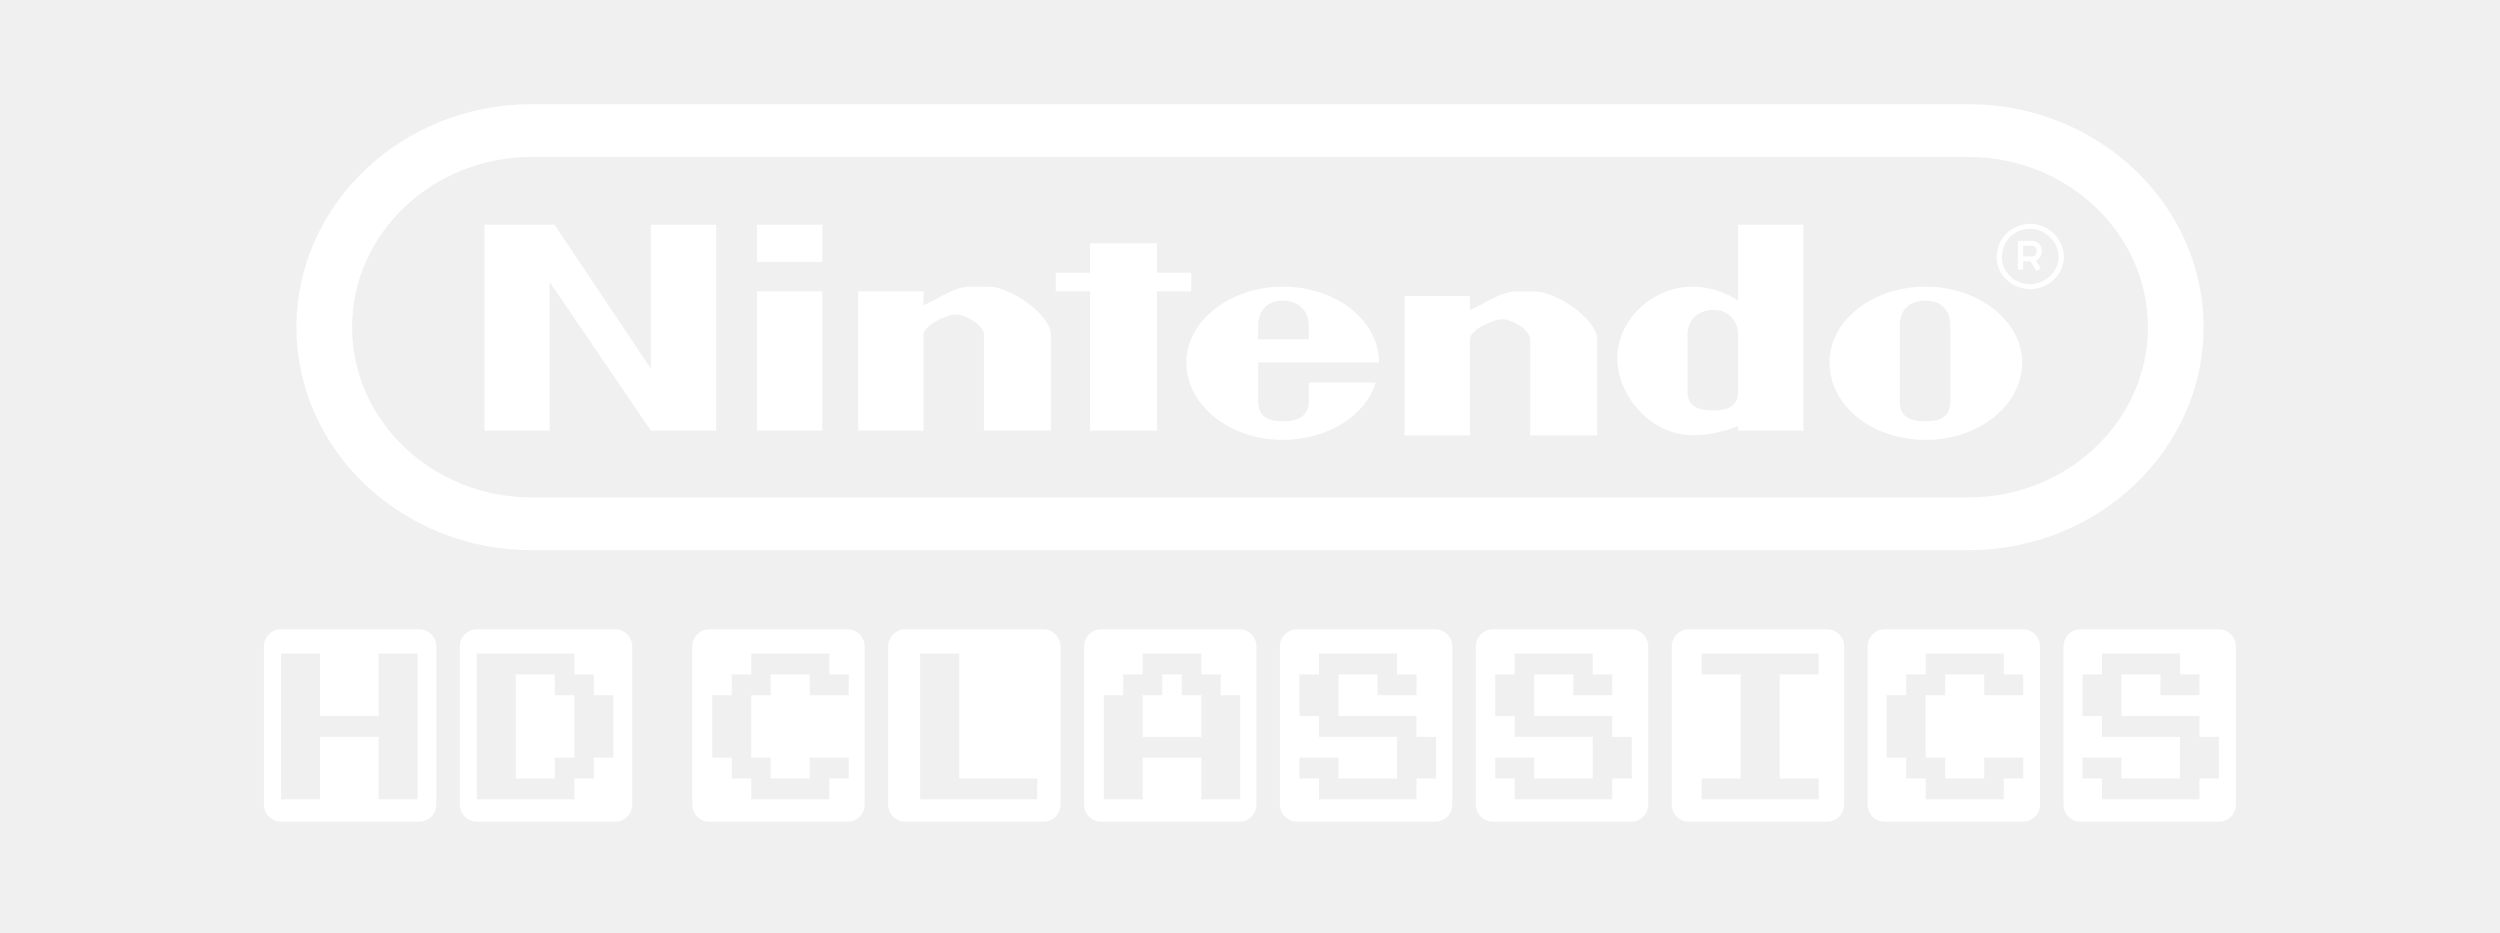
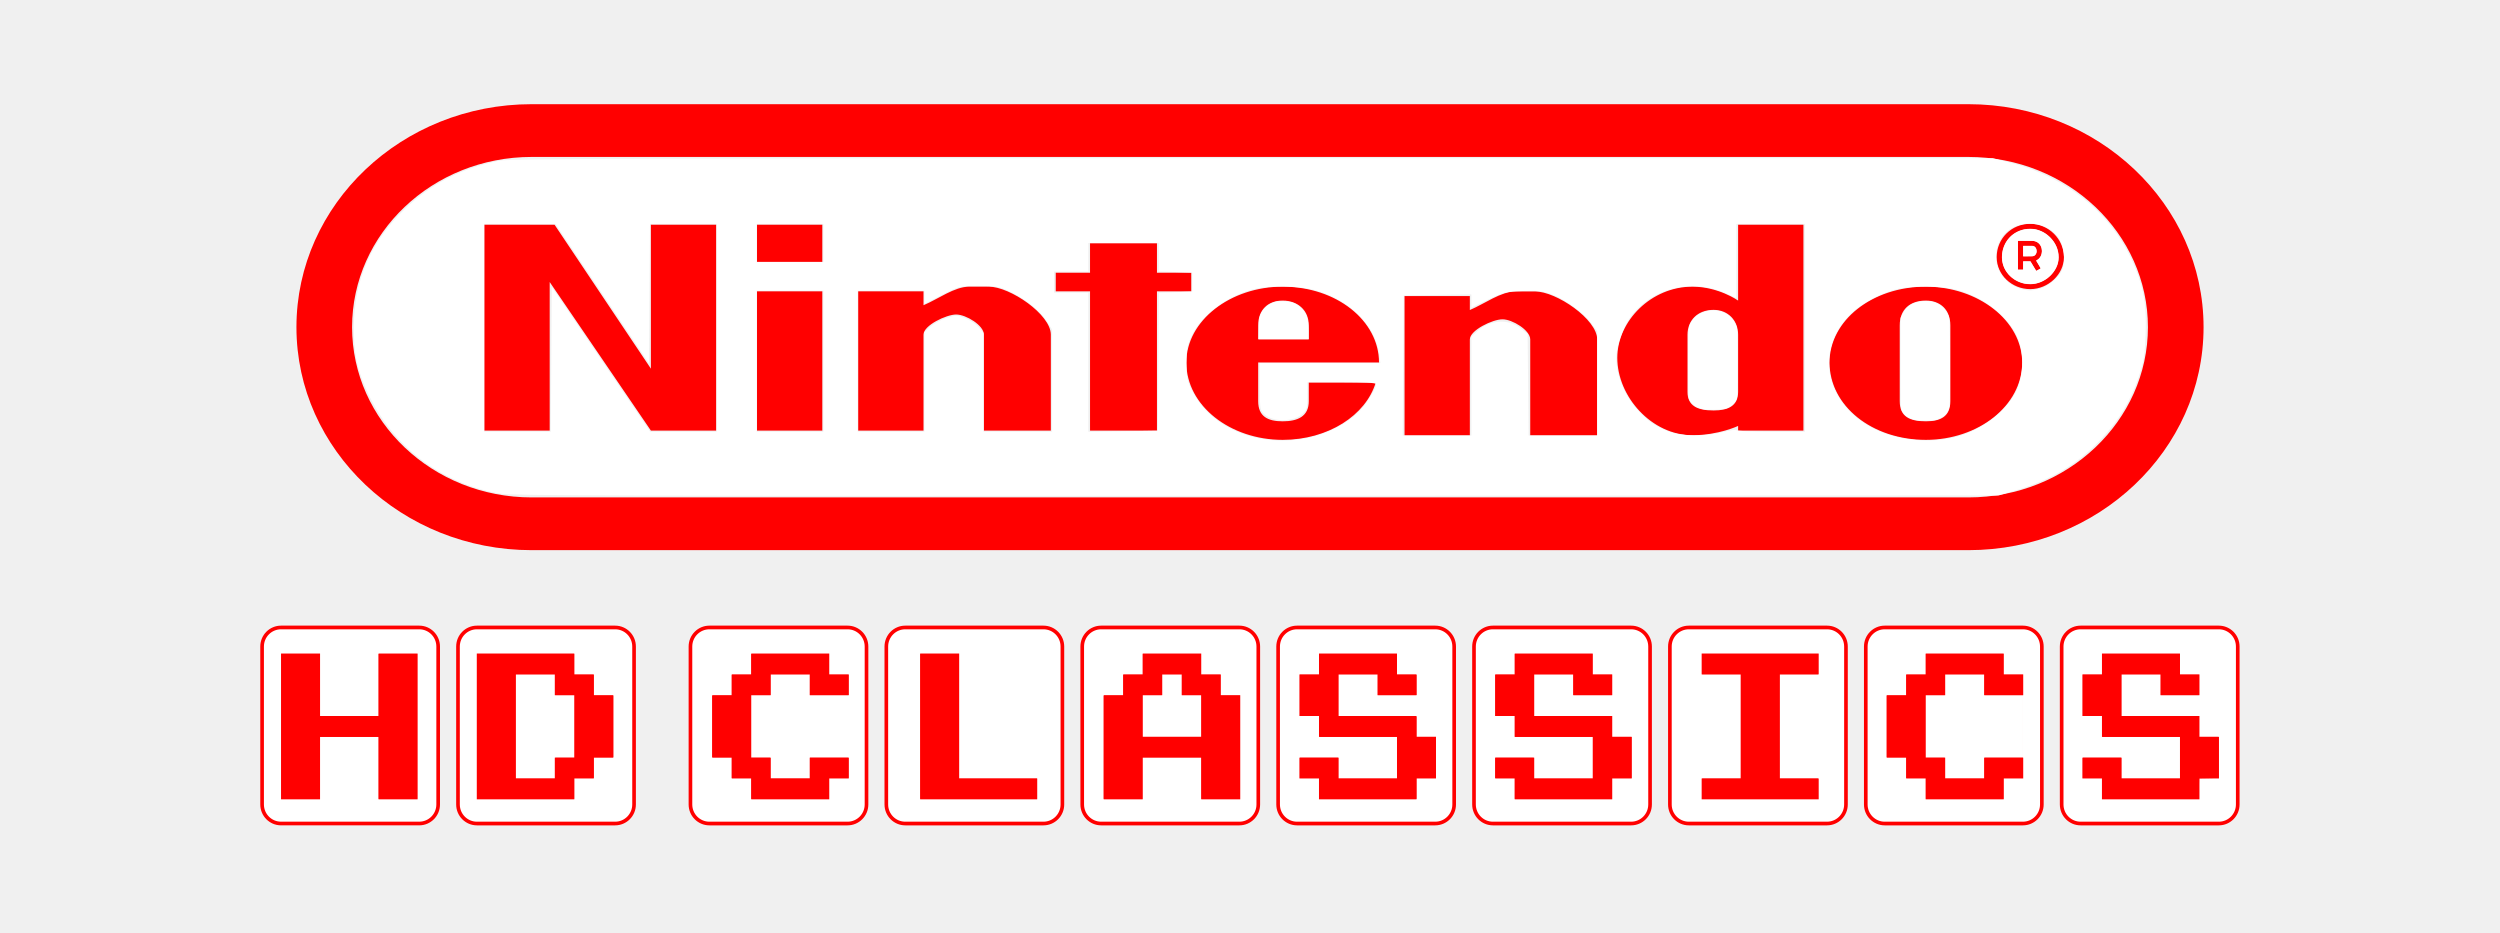
<svg xmlns="http://www.w3.org/2000/svg" xmlns:ns1="http://www.openswatchbook.org/uri/2009/osb" width="341.155" height="127.229" viewBox="-0.501 0 341.155 127.229" xml:space="preserve" version="1.1" id="svg11">
  <defs id="defs3">
    <linearGradient id="b">
      <stop style="stop-color:#000;stop-opacity:1" offset="0" id="stop1" />
      <stop style="stop-color:#000;stop-opacity:0" offset="1" id="stop2" />
    </linearGradient>
    <linearGradient id="a" ns1:paint="solid">
      <stop style="stop-color:#000;stop-opacity:1" offset="0" id="stop3" />
    </linearGradient>
  </defs>
-   <g id="g11" style="display:inline;fill:#ffffff" transform="translate(-2.409501)">
-     <path d="M 270.512,75.076 H 74.462 c -17.699,0 -32.101,-13.651 -32.101,-30.43 0,-16.78 14.403,-30.429 32.1,-30.429 h 196.05 c 17.7,0 32.1,13.65 32.1,30.43 0,16.778 -14.398,30.429 -32.1,30.429 z M 74.462,21.416 c -13.513,0 -24.508,10.42 -24.508,23.232 0,12.81 10.994,23.232 24.508,23.232 H 270.51 c 13.51,0 24.509,-10.422 24.509,-23.232 0,-12.81 -10.996,-23.232 -24.509,-23.232 z" style="fill:#ffffff;stroke-width:0.887" id="path3" />
-     <path d="M 99.641,58.758 V 30.671 h -8.91 V 50.31 L 77.586,30.67 H 68.01 v 28.088 h 8.91 V 38.485 l 13.81,20.273 z m 14.481,0 V 39.752 h -8.91 v 19.006 z m 0,-23.019 V 30.67 h -8.91 v 5.068 z m 31.186,23.019 V 45.663 c 0,-2.745 -5.569,-6.546 -8.464,-6.546 h -2.674 c -2.004,0 -4.233,1.69 -6.238,2.535 v -1.9 h -8.91 v 19.006 h 8.91 V 45.663 c 0,-1.267 3.118,-2.745 4.456,-2.745 1.337,0 3.786,1.478 3.786,2.745 v 13.094 z m 74.558,0.654 V 46.319 c 0,-2.746 -5.567,-6.546 -8.469,-6.546 h -2.671 c -2.006,0 -4.234,1.69 -6.24,2.533 v -1.9 h -8.91 v 19.007 h 8.91 V 46.319 c 0,-1.266 3.12,-2.746 4.456,-2.746 1.337,0 3.786,1.48 3.786,2.746 V 59.412 Z M 159.789,58.758 V 39.752 h 4.678 v -2.534 h -4.678 v -4.013 h -9.132 v 4.013 h -4.679 v 2.534 h 4.68 v 19.006 z m 17.152,-19.64 c -7.128,0 -13.142,4.646 -13.142,10.348 0,5.914 6.014,10.558 13.142,10.558 6.238,0 11.362,-3.378 12.699,-7.813 h -9.131 v 2.535 c 0,2.112 -1.558,2.747 -3.563,2.747 -2.005,0 -3.343,-0.635 -3.343,-2.747 v -5.28 h 16.487 c -0.004,-5.701 -5.795,-10.348 -13.149,-10.348 z m 0,1.9 c 2.006,0 3.565,1.268 3.565,3.38 v 1.9 H 173.6 v -1.9 c 0,-2.112 1.337,-3.38 3.341,-3.38 z m 87.775,-1.9 c -7.352,0 -13.145,4.646 -13.145,10.348 0,5.914 5.79,10.558 13.145,10.558 7.124,0 13.142,-4.644 13.142,-10.558 -0.004,-5.701 -6.017,-10.348 -13.142,-10.348 z m 0,1.9 c 2,0 3.341,1.268 3.341,3.38 v 10.347 c 0,2.11 -1.34,2.746 -3.34,2.746 -2.228,0 -3.567,-0.634 -3.567,-2.746 V 44.398 c -0.002,-2.112 1.337,-3.38 3.566,-3.38 z M 239.095,30.67 v 10.348 c 0,0 -2.675,-1.9 -6.24,-1.9 -5.568,0 -10.246,4.646 -10.246,9.715 0,5.28 4.68,10.56 10.246,10.56 3.565,0 6.24,-1.268 6.24,-1.268 v 0.632 h 8.911 V 30.671 Z m -3.342,11.616 c 2.004,0 3.342,1.479 3.342,3.379 v 7.813 c 0,1.902 -1.338,2.535 -3.342,2.535 -2.226,0 -3.565,-0.633 -3.565,-2.535 v -7.813 c 0,-1.9 1.339,-3.38 3.565,-3.38 z" style="fill:#ffffff;stroke-width:0.887" id="path4" />
-     <path d="m 287.006,29.216 a 5.043,5.043 0 0 1 -5.036,-5.035 c 0,-2.959 2.213,-5.28 5.036,-5.28 2.729,0 5.036,2.417 5.036,5.28 0,2.681 -2.35,5.035 -5.036,5.035 z m 0,-9.533 c -2.427,0 -4.253,1.934 -4.253,4.5 a 4.26,4.26 0 0 0 4.253,4.254 c 2.229,0 4.254,-2.028 4.254,-4.254 0,-2.399 -1.984,-4.5 -4.254,-4.5 z m 0.884,6.647 -0.863,-1.515 h -1.096 v 1.321 h -0.779 V 21.59 h 2.104 c 0.979,0 1.488,0.813 1.488,1.613 0,0.615 -0.303,1.238 -0.885,1.492 l 0.711,1.248 z m -1.959,-2.294 h 1.321 c 0.22,0 0.396,-0.079 0.521,-0.235 a 0.973,0.973 0 0 0 0.188,-0.597 c 0,-0.311 -0.151,-0.832 -0.709,-0.832 h -1.321 z" style="fill:#ffffff" transform="matrix(0.91123,0,0,0.86383,17.44,14.217)" id="path5" />
+   <g id="g11" style="display:inline;fill:#ff0000;fill-opacity:1" transform="translate(-2.409501)">
+     <path d="M 270.512,75.076 H 74.462 c -17.699,0 -32.101,-13.651 -32.101,-30.43 0,-16.78 14.403,-30.429 32.1,-30.429 h 196.05 c 17.7,0 32.1,13.65 32.1,30.43 0,16.778 -14.398,30.429 -32.1,30.429 z M 74.462,21.416 c -13.513,0 -24.508,10.42 -24.508,23.232 0,12.81 10.994,23.232 24.508,23.232 H 270.51 c 13.51,0 24.509,-10.422 24.509,-23.232 0,-12.81 -10.996,-23.232 -24.509,-23.232 z" style="fill:#ff0000;stroke-width:0.887;fill-opacity:1" id="path3" />
+     <path d="M 99.641,58.758 V 30.671 h -8.91 V 50.31 L 77.586,30.67 H 68.01 v 28.088 h 8.91 V 38.485 l 13.81,20.273 z m 14.481,0 V 39.752 h -8.91 v 19.006 z m 0,-23.019 V 30.67 h -8.91 v 5.068 z m 31.186,23.019 V 45.663 c 0,-2.745 -5.569,-6.546 -8.464,-6.546 h -2.674 c -2.004,0 -4.233,1.69 -6.238,2.535 v -1.9 h -8.91 v 19.006 h 8.91 V 45.663 c 0,-1.267 3.118,-2.745 4.456,-2.745 1.337,0 3.786,1.478 3.786,2.745 v 13.094 z m 74.558,0.654 V 46.319 c 0,-2.746 -5.567,-6.546 -8.469,-6.546 h -2.671 c -2.006,0 -4.234,1.69 -6.24,2.533 v -1.9 h -8.91 v 19.007 h 8.91 V 46.319 c 0,-1.266 3.12,-2.746 4.456,-2.746 1.337,0 3.786,1.48 3.786,2.746 V 59.412 Z M 159.789,58.758 V 39.752 h 4.678 v -2.534 h -4.678 v -4.013 h -9.132 v 4.013 h -4.679 v 2.534 h 4.68 v 19.006 z m 17.152,-19.64 c -7.128,0 -13.142,4.646 -13.142,10.348 0,5.914 6.014,10.558 13.142,10.558 6.238,0 11.362,-3.378 12.699,-7.813 h -9.131 v 2.535 c 0,2.112 -1.558,2.747 -3.563,2.747 -2.005,0 -3.343,-0.635 -3.343,-2.747 v -5.28 h 16.487 c -0.004,-5.701 -5.795,-10.348 -13.149,-10.348 z m 0,1.9 c 2.006,0 3.565,1.268 3.565,3.38 v 1.9 H 173.6 v -1.9 c 0,-2.112 1.337,-3.38 3.341,-3.38 z m 87.775,-1.9 c -7.352,0 -13.145,4.646 -13.145,10.348 0,5.914 5.79,10.558 13.145,10.558 7.124,0 13.142,-4.644 13.142,-10.558 -0.004,-5.701 -6.017,-10.348 -13.142,-10.348 z m 0,1.9 c 2,0 3.341,1.268 3.341,3.38 v 10.347 c 0,2.11 -1.34,2.746 -3.34,2.746 -2.228,0 -3.567,-0.634 -3.567,-2.746 V 44.398 c -0.002,-2.112 1.337,-3.38 3.566,-3.38 z M 239.095,30.67 v 10.348 c 0,0 -2.675,-1.9 -6.24,-1.9 -5.568,0 -10.246,4.646 -10.246,9.715 0,5.28 4.68,10.56 10.246,10.56 3.565,0 6.24,-1.268 6.24,-1.268 v 0.632 h 8.911 V 30.671 Z m -3.342,11.616 c 2.004,0 3.342,1.479 3.342,3.379 v 7.813 c 0,1.902 -1.338,2.535 -3.342,2.535 -2.226,0 -3.565,-0.633 -3.565,-2.535 v -7.813 c 0,-1.9 1.339,-3.38 3.565,-3.38 z" style="fill:#ff0000;stroke-width:0.887;fill-opacity:1" id="path4" />
+     <path d="m 287.006,29.216 a 5.043,5.043 0 0 1 -5.036,-5.035 c 0,-2.959 2.213,-5.28 5.036,-5.28 2.729,0 5.036,2.417 5.036,5.28 0,2.681 -2.35,5.035 -5.036,5.035 z m 0,-9.533 c -2.427,0 -4.253,1.934 -4.253,4.5 a 4.26,4.26 0 0 0 4.253,4.254 c 2.229,0 4.254,-2.028 4.254,-4.254 0,-2.399 -1.984,-4.5 -4.254,-4.5 z m 0.884,6.647 -0.863,-1.515 h -1.096 v 1.321 h -0.779 V 21.59 h 2.104 c 0.979,0 1.488,0.813 1.488,1.613 0,0.615 -0.303,1.238 -0.885,1.492 l 0.711,1.248 z m -1.959,-2.294 h 1.321 c 0.22,0 0.396,-0.079 0.521,-0.235 a 0.973,0.973 0 0 0 0.188,-0.597 c 0,-0.311 -0.151,-0.832 -0.709,-0.832 h -1.321 z" style="fill:#ff0000;fill-opacity:1" transform="matrix(0.91123,0,0,0.86383,17.44,14.217)" id="path5" />
  </g>
-   <g id="g4" transform="matrix(0.9941792,0,0,1.000574,0.2392883,-0.05678047)" style="fill:#000000">
-     <path id="path77" style="fill:#ffffff;stroke-linecap:square;stroke-linejoin:round;stroke-miterlimit:5;paint-order:stroke markers fill" d="m 37.833,85.883 c -1.299,-7.67e-4 -2.352,1.052 -2.352,2.35 v 21.538 c -1.4e-5,1.299 1.053,2.351 2.352,2.35 h 18.966 c 1.298,-3.2e-4 2.35,-1.052 2.35,-2.35 V 88.233 c 1.3e-5,-1.298 -1.052,-2.35 -2.35,-2.35 z m 0,2.35 H 56.797 V 109.771 H 37.833 v -0.701 h -0.002 v -9.94 -9.94 h 0.002 z m 0,0 v 0.958 h 2.676 2.678 v 4.259 4.261 h 4.016 4.016 v -4.261 -4.259 h 2.676 2.678 v 9.94 9.94 H 53.894 51.218 v -4.259 -4.261 h -4.016 -4.016 v 4.261 4.259 H 40.509 37.833 v 0.701 H 56.797 V 88.233 Z m 26.887,-2.35 c -1.298,3.43e-4 -2.35,1.052 -2.35,2.35 v 21.54 c 1.1e-5,1.298 1.052,2.35 2.35,2.35 h 18.966 c 1.299,7.4e-4 2.352,-1.052 2.352,-2.35 V 88.233 c -1.1e-5,-1.299 -1.053,-2.351 -2.352,-2.35 z m 0,2.35 H 83.686 V 109.773 H 64.72 v -0.703 h -0.02 v -9.94 -9.94 h 0.02 z m 0,0 v 0.958 h 6.672 6.693 v 1.421 1.419 h 1.338 1.338 v 1.419 1.421 h 1.34 1.338 v 4.259 4.259 h -1.338 -1.34 v 1.421 1.419 h -1.338 -1.338 v 1.421 1.419 h -6.693 -6.672 v 0.703 H 83.686 V 88.233 Z m 5.334,3.799 v 7.099 7.099 h 2.676 2.678 v -1.419 -1.421 h 1.338 1.34 v -4.259 -4.259 h -1.34 -1.338 v -1.421 -1.419 h -2.678 z m 26.573,-6.149 c -1.298,3.43e-4 -2.35,1.052 -2.35,2.35 v 21.54 c 1.1e-5,1.298 1.052,2.35 2.35,2.35 h 18.966 c 1.298,-3.5e-4 2.35,-1.052 2.35,-2.35 V 88.233 c -1e-5,-1.298 -1.052,-2.35 -2.35,-2.35 z m 0,2.35 h 18.966 v 3.799 h 0.165 v 1.419 1.421 h -0.165 v 8.519 h 0.165 v 1.421 1.419 h -0.165 v 3.543 H 96.627 Z m 0,0 v 21.54 h 18.966 v -3.543 h -1.173 -1.34 v 1.421 1.419 h -5.353 -5.353 v -1.419 -1.421 h -1.34 -1.338 v -1.419 -1.421 h -1.338 -1.338 v -4.259 -4.259 h 1.338 1.338 v -1.421 -1.419 h 1.338 1.34 v -1.419 -1.421 h 5.353 5.353 v 1.421 1.419 h 1.34 1.173 v -3.799 z m 18.966,6.639 h -2.513 -2.676 v -1.421 -1.419 h -2.678 -2.678 v 1.419 1.421 h -1.338 -1.338 v 4.259 4.259 h 1.338 1.338 v 1.421 1.419 h 2.678 2.678 v -1.419 -1.421 h 2.676 2.513 z m 7.923,-8.989 c -1.299,-7.43e-4 -2.352,1.052 -2.352,2.35 v 21.54 c 1e-5,1.299 1.053,2.351 2.352,2.35 h 18.964 c 1.298,-3.5e-4 2.35,-1.052 2.35,-2.35 V 88.233 c -1e-5,-1.298 -1.052,-2.35 -2.35,-2.35 z m 0,2.35 h 18.964 l -1.006,17.997 h 0.145 v 1.421 1.419 h -0.145 l 1.006,0.703 h -18.964 z m 0,0 v 21.54 h 18.964 l -1.006,-0.703 h -7.886 -8.031 v -9.94 -9.94 h 2.678 2.678 v 8.521 8.519 h 5.353 5.208 l 1.006,-17.997 z m 26.887,-2.35 c -1.298,3.43e-4 -2.35,1.052 -2.35,2.35 v 21.54 c 10e-6,1.298 1.052,2.35 2.35,2.35 h 18.966 c 1.298,-3.5e-4 2.35,-1.052 2.35,-2.35 V 88.233 c -1e-5,-1.298 -1.052,-2.35 -2.35,-2.35 z m 0,2.35 h 18.966 v 6.639 h 0.124 v 7.099 7.099 h -0.124 v 0.703 h -18.966 z m 0,0 v 21.54 h 18.966 v -0.703 h -2.552 -2.678 v -2.84 -2.84 h -4.016 -4.016 v 2.84 2.84 h -2.678 -2.676 v -7.099 -7.099 h 1.338 1.338 v -1.421 -1.419 h 1.34 1.338 v -1.419 -1.421 h 4.016 4.016 v 1.421 1.419 h 1.338 1.34 v 1.419 1.421 h 1.338 1.214 v -6.639 z m 8.383,3.799 v 1.419 1.421 h -1.34 -1.338 v 2.84 2.838 h 4.016 4.016 v -2.838 -2.84 h -1.338 -1.34 v -1.421 -1.419 h -1.338 z m 18.506,-6.149 c -1.298,3.43e-4 -2.35,1.052 -2.35,2.35 v 21.54 c 1e-5,1.298 1.052,2.35 2.35,2.35 h 18.964 c 1.298,-3.5e-4 2.35,-1.052 2.35,-2.35 V 88.233 c -1e-5,-1.298 -1.052,-2.35 -2.35,-2.35 z m 0,2.35 H 196.256 V 100.55 h 0.104 v 2.84 2.84 h -0.104 v 3.543 h -18.964 z m 0,0 v 21.54 h 18.964 v -3.543 h -1.234 -1.338 v 1.421 1.419 h -6.693 -6.691 v -1.419 -1.421 h -1.34 -1.338 v -1.419 -1.421 h 2.678 2.676 v 1.421 1.419 h 4.016 4.016 v -2.84 -2.84 h -5.353 -5.353 V 99.131 97.712 h -1.34 -1.338 v -2.84 -2.84 h 1.338 1.34 v -1.419 -1.421 h 5.353 5.353 v 1.421 1.419 h 1.338 1.34 v 1.419 1.421 h -2.678 -2.676 v -1.421 -1.419 h -2.678 -2.678 v 2.84 2.84 h 5.355 5.353 v 1.419 1.419 h 1.338 1.234 V 88.233 Z m 26.889,-2.35 c -1.299,-7.43e-4 -2.352,1.052 -2.352,2.35 v 21.54 c 1e-5,1.299 1.053,2.351 2.352,2.35 h 18.964 c 1.298,-3.5e-4 2.35,-1.052 2.35,-2.35 V 88.233 c -1e-5,-1.298 -1.052,-2.35 -2.35,-2.35 z m -0.002,2.35 h 18.966 V 100.55 h 0.085 v 2.84 2.84 h -0.085 v 3.543 h -18.966 z m 4e-5,0 v 21.54 h 18.966 v -3.543 h -1.255 -1.338 v 1.421 1.419 h -6.693 -6.691 v -1.419 -1.421 h -1.34 -1.338 v -1.419 -1.421 h 2.678 2.676 v 1.421 1.419 h 4.016 4.016 v -2.84 -2.84 h -5.353 -5.353 V 99.131 97.712 h -1.34 -1.338 v -2.84 -2.84 h 1.338 1.34 v -1.419 -1.421 h 5.353 5.353 v 1.421 1.419 h 1.34 1.338 v 1.419 1.421 h -2.678 -2.676 v -1.421 -1.419 h -2.678 -2.678 v 2.84 2.84 h 5.355 5.353 v 1.419 1.419 h 1.338 1.255 V 88.233 Z m 26.887,-2.35 c -1.298,3.43e-4 -2.35,1.052 -2.35,2.35 v 21.54 c 1e-5,1.298 1.052,2.35 2.35,2.35 h 18.968 c 1.298,-3.5e-4 2.35,-1.052 2.35,-2.35 V 88.233 c -2e-5,-1.298 -1.052,-2.35 -2.35,-2.35 z m 0.002,2.35 h 17.756 v 0.958 h 0.065 v 1.421 1.419 h -0.065 v 14.199 h 0.065 v 1.421 1.419 h -0.065 l 1.208,0.703 h -18.964 z m -3e-5,0 v 21.54 h 18.964 L 248.824,109.07 h -7.966 -8.031 v -1.419 -1.421 h 2.676 2.678 v -7.099 -7.099 h -2.678 -2.676 v -1.419 -1.421 h 8.031 7.966 v -0.958 z m 26.887,-2.35 c -1.298,3.43e-4 -2.35,1.052 -2.35,2.35 v 21.54 c 2e-5,1.298 1.052,2.35 2.35,2.35 h 18.966 c 1.298,-3.5e-4 2.35,-1.052 2.35,-2.35 V 88.233 c -10e-6,-1.298 -1.052,-2.35 -2.35,-2.35 z m 0,2.35 h 18.966 v 3.799 h 0.043 v 1.419 1.421 h -0.043 v 8.519 h 0.043 v 1.421 1.419 h -0.043 v 3.543 h -18.966 z m 0,0 v 21.54 h 18.966 v -3.543 h -1.295 -1.34 v 1.421 1.419 h -5.353 -5.353 v -1.419 -1.421 h -1.34 -1.338 v -1.419 -1.421 h -1.338 -1.34 v -4.259 -4.259 h 1.34 1.338 v -1.421 -1.419 h 1.338 1.34 v -1.419 -1.421 h 5.353 5.353 v 1.421 1.419 h 1.34 1.295 v -3.799 z m 26.889,-2.35 c -1.299,-7.43e-4 -2.352,1.052 -2.352,2.35 v 21.54 c 10e-6,1.299 1.053,2.351 2.352,2.35 h 18.966 c 1.298,-3.5e-4 2.35,-1.052 2.35,-2.35 V 88.233 c -2e-5,-1.298 -1.052,-2.35 -2.35,-2.35 z m 0,2.35 h 18.964 V 100.55 h 0.024 v 2.84 2.84 h -0.024 v 3.543 h -18.964 z m 0,0 v 21.54 h 18.964 v -3.543 h -1.314 -1.34 v 1.421 1.419 h -6.691 -6.693 v -1.419 -1.421 h -1.338 -1.34 v -1.419 -1.421 h 2.678 2.678 v 1.421 1.419 h 4.016 4.016 v -2.84 -2.84 h -5.355 -5.353 V 99.131 97.712 h -1.338 -1.34 v -2.84 -2.84 h 1.34 1.338 v -1.419 -1.421 h 5.353 5.355 v 1.421 1.419 h 1.338 1.338 v 1.419 1.421 h -2.676 -2.678 v -1.421 -1.419 h -2.678 -2.676 v 2.84 2.84 h 5.353 5.353 v 1.419 1.419 h 1.34 1.314 V 88.233 Z M 248.824,92.031 h -2.613 -2.678 v 7.099 7.099 h 2.678 2.613 z m 28.096,2.84 h -2.634 -2.676 v -1.421 -1.419 h -2.678 -2.678 v 1.419 1.421 h -1.338 -1.338 v 4.259 4.259 h 1.338 1.338 v 1.421 1.419 h 2.678 2.678 v -1.419 -1.421 h 2.676 2.634 z" />
+   <g id="g4" transform="matrix(0.9941792,0,0,1.000574,0.2392883,-0.05678047)" style="display:inline;fill:#000000;stroke:#ff0000;stroke-opacity:1">
+     <path id="path77" style="fill:#ffffff;fill-opacity:1;stroke-linecap:square;stroke-linejoin:round;stroke-miterlimit:5;paint-order:stroke markers fill;stroke:#ff0000;stroke-opacity:1" d="m 37.833,85.883 c -1.299,-7.67e-4 -2.352,1.052 -2.352,2.35 v 21.538 c -1.4e-5,1.299 1.053,2.351 2.352,2.35 h 18.966 c 1.298,-3.2e-4 2.35,-1.052 2.35,-2.35 V 88.233 c 1.3e-5,-1.298 -1.052,-2.35 -2.35,-2.35 z m 0,2.35 H 56.797 V 109.771 H 37.833 v -0.701 h -0.002 v -9.94 -9.94 h 0.002 z m 0,0 v 0.958 h 2.676 2.678 v 4.259 4.261 h 4.016 4.016 v -4.261 -4.259 h 2.676 2.678 v 9.94 9.94 H 53.894 51.218 v -4.259 -4.261 h -4.016 -4.016 v 4.261 4.259 H 40.509 37.833 v 0.701 H 56.797 V 88.233 Z m 26.887,-2.35 c -1.298,3.43e-4 -2.35,1.052 -2.35,2.35 v 21.54 c 1.1e-5,1.298 1.052,2.35 2.35,2.35 h 18.966 c 1.299,7.4e-4 2.352,-1.052 2.352,-2.35 V 88.233 c -1.1e-5,-1.299 -1.053,-2.351 -2.352,-2.35 z m 0,2.35 H 83.686 V 109.773 H 64.72 v -0.703 h -0.02 v -9.94 -9.94 h 0.02 z m 0,0 v 0.958 h 6.672 6.693 v 1.421 1.419 h 1.338 1.338 v 1.419 1.421 h 1.34 1.338 v 4.259 4.259 h -1.338 -1.34 v 1.421 1.419 h -1.338 -1.338 v 1.421 1.419 h -6.693 -6.672 v 0.703 H 83.686 V 88.233 Z m 5.334,3.799 v 7.099 7.099 h 2.676 2.678 v -1.419 -1.421 h 1.338 1.34 v -4.259 -4.259 h -1.34 -1.338 v -1.421 -1.419 h -2.678 z m 26.573,-6.149 c -1.298,3.43e-4 -2.35,1.052 -2.35,2.35 v 21.54 c 1.1e-5,1.298 1.052,2.35 2.35,2.35 h 18.966 c 1.298,-3.5e-4 2.35,-1.052 2.35,-2.35 V 88.233 c -1e-5,-1.298 -1.052,-2.35 -2.35,-2.35 z m 0,2.35 h 18.966 v 3.799 h 0.165 v 1.419 1.421 h -0.165 v 8.519 h 0.165 v 1.421 1.419 h -0.165 v 3.543 H 96.627 Z m 0,0 v 21.54 h 18.966 v -3.543 h -1.173 -1.34 v 1.421 1.419 h -5.353 -5.353 v -1.419 -1.421 h -1.34 -1.338 v -1.419 -1.421 h -1.338 -1.338 v -4.259 -4.259 h 1.338 1.338 v -1.421 -1.419 h 1.338 1.34 v -1.419 -1.421 h 5.353 5.353 v 1.421 1.419 h 1.34 1.173 v -3.799 z m 18.966,6.639 h -2.513 -2.676 v -1.421 -1.419 h -2.678 -2.678 v 1.419 1.421 h -1.338 -1.338 v 4.259 4.259 h 1.338 1.338 v 1.421 1.419 h 2.678 2.678 v -1.419 -1.421 h 2.676 2.513 z m 7.923,-8.989 c -1.299,-7.43e-4 -2.352,1.052 -2.352,2.35 v 21.54 c 1e-5,1.299 1.053,2.351 2.352,2.35 h 18.964 c 1.298,-3.5e-4 2.35,-1.052 2.35,-2.35 V 88.233 c -1e-5,-1.298 -1.052,-2.35 -2.35,-2.35 z m 0,2.35 h 18.964 l -1.006,17.997 h 0.145 v 1.421 1.419 h -0.145 l 1.006,0.703 h -18.964 z m 0,0 v 21.54 h 18.964 l -1.006,-0.703 h -7.886 -8.031 v -9.94 -9.94 h 2.678 2.678 v 8.521 8.519 h 5.353 5.208 l 1.006,-17.997 z m 26.887,-2.35 c -1.298,3.43e-4 -2.35,1.052 -2.35,2.35 v 21.54 c 10e-6,1.298 1.052,2.35 2.35,2.35 h 18.966 c 1.298,-3.5e-4 2.35,-1.052 2.35,-2.35 V 88.233 c -1e-5,-1.298 -1.052,-2.35 -2.35,-2.35 z m 0,2.35 h 18.966 v 6.639 h 0.124 v 7.099 7.099 h -0.124 v 0.703 h -18.966 z m 0,0 v 21.54 h 18.966 v -0.703 h -2.552 -2.678 v -2.84 -2.84 h -4.016 -4.016 v 2.84 2.84 h -2.678 -2.676 v -7.099 -7.099 h 1.338 1.338 v -1.421 -1.419 h 1.34 1.338 v -1.419 -1.421 h 4.016 4.016 v 1.421 1.419 h 1.338 1.34 v 1.419 1.421 h 1.338 1.214 v -6.639 z m 8.383,3.799 v 1.419 1.421 h -1.34 -1.338 v 2.84 2.838 h 4.016 4.016 v -2.838 -2.84 h -1.338 -1.34 v -1.421 -1.419 h -1.338 z m 18.506,-6.149 c -1.298,3.43e-4 -2.35,1.052 -2.35,2.35 v 21.54 c 1e-5,1.298 1.052,2.35 2.35,2.35 h 18.964 c 1.298,-3.5e-4 2.35,-1.052 2.35,-2.35 V 88.233 c -1e-5,-1.298 -1.052,-2.35 -2.35,-2.35 z m 0,2.35 H 196.256 V 100.55 h 0.104 v 2.84 2.84 h -0.104 v 3.543 h -18.964 z m 0,0 v 21.54 h 18.964 v -3.543 h -1.234 -1.338 v 1.421 1.419 h -6.693 -6.691 v -1.419 -1.421 h -1.34 -1.338 v -1.419 -1.421 h 2.678 2.676 v 1.421 1.419 h 4.016 4.016 v -2.84 -2.84 h -5.353 -5.353 V 99.131 97.712 h -1.34 -1.338 v -2.84 -2.84 h 1.338 1.34 v -1.419 -1.421 h 5.353 5.353 v 1.421 1.419 h 1.338 1.34 v 1.419 1.421 h -2.678 -2.676 v -1.421 -1.419 h -2.678 -2.678 v 2.84 2.84 h 5.355 5.353 v 1.419 1.419 h 1.338 1.234 V 88.233 Z m 26.889,-2.35 c -1.299,-7.43e-4 -2.352,1.052 -2.352,2.35 v 21.54 c 1e-5,1.299 1.053,2.351 2.352,2.35 h 18.964 c 1.298,-3.5e-4 2.35,-1.052 2.35,-2.35 V 88.233 c -1e-5,-1.298 -1.052,-2.35 -2.35,-2.35 z m -0.002,2.35 h 18.966 V 100.55 h 0.085 v 2.84 2.84 h -0.085 v 3.543 h -18.966 z m 4e-5,0 v 21.54 h 18.966 v -3.543 h -1.255 -1.338 v 1.421 1.419 h -6.693 -6.691 v -1.419 -1.421 h -1.34 -1.338 v -1.419 -1.421 h 2.678 2.676 v 1.421 1.419 h 4.016 4.016 v -2.84 -2.84 h -5.353 -5.353 V 99.131 97.712 h -1.34 -1.338 v -2.84 -2.84 h 1.338 1.34 v -1.419 -1.421 h 5.353 5.353 v 1.421 1.419 h 1.34 1.338 v 1.419 1.421 h -2.678 -2.676 v -1.421 -1.419 h -2.678 -2.678 v 2.84 2.84 h 5.355 5.353 v 1.419 1.419 h 1.338 1.255 V 88.233 Z m 26.887,-2.35 c -1.298,3.43e-4 -2.35,1.052 -2.35,2.35 v 21.54 c 1e-5,1.298 1.052,2.35 2.35,2.35 h 18.968 c 1.298,-3.5e-4 2.35,-1.052 2.35,-2.35 V 88.233 c -2e-5,-1.298 -1.052,-2.35 -2.35,-2.35 z m 0.002,2.35 h 17.756 v 0.958 h 0.065 v 1.421 1.419 h -0.065 v 14.199 h 0.065 v 1.421 1.419 h -0.065 l 1.208,0.703 h -18.964 z m -3e-5,0 v 21.54 h 18.964 L 248.824,109.07 h -7.966 -8.031 v -1.419 -1.421 h 2.676 2.678 v -7.099 -7.099 h -2.678 -2.676 v -1.419 -1.421 h 8.031 7.966 v -0.958 z m 26.887,-2.35 c -1.298,3.43e-4 -2.35,1.052 -2.35,2.35 v 21.54 c 2e-5,1.298 1.052,2.35 2.35,2.35 h 18.966 c 1.298,-3.5e-4 2.35,-1.052 2.35,-2.35 V 88.233 c -10e-6,-1.298 -1.052,-2.35 -2.35,-2.35 z m 0,2.35 h 18.966 v 3.799 h 0.043 v 1.419 1.421 h -0.043 v 8.519 h 0.043 v 1.421 1.419 h -0.043 v 3.543 h -18.966 z m 0,0 v 21.54 h 18.966 v -3.543 h -1.295 -1.34 v 1.421 1.419 h -5.353 -5.353 v -1.419 -1.421 h -1.34 -1.338 v -1.419 -1.421 h -1.338 -1.34 v -4.259 -4.259 h 1.34 1.338 v -1.421 -1.419 h 1.338 1.34 v -1.419 -1.421 h 5.353 5.353 v 1.421 1.419 h 1.34 1.295 v -3.799 z m 26.889,-2.35 c -1.299,-7.43e-4 -2.352,1.052 -2.352,2.35 v 21.54 c 10e-6,1.299 1.053,2.351 2.352,2.35 h 18.966 c 1.298,-3.5e-4 2.35,-1.052 2.35,-2.35 V 88.233 c -2e-5,-1.298 -1.052,-2.35 -2.35,-2.35 z m 0,2.35 h 18.964 V 100.55 h 0.024 v 2.84 2.84 h -0.024 v 3.543 h -18.964 z m 0,0 v 21.54 h 18.964 v -3.543 h -1.314 -1.34 v 1.421 1.419 h -6.691 -6.693 v -1.419 -1.421 h -1.338 -1.34 v -1.419 -1.421 h 2.678 2.678 v 1.421 1.419 h 4.016 4.016 v -2.84 -2.84 h -5.355 -5.353 V 99.131 97.712 h -1.338 -1.34 v -2.84 -2.84 h 1.34 1.338 v -1.419 -1.421 h 5.353 5.355 v 1.421 1.419 h 1.338 1.338 v 1.419 1.421 h -2.676 -2.678 v -1.421 -1.419 h -2.678 -2.676 v 2.84 2.84 h 5.353 5.353 v 1.419 1.419 h 1.34 1.314 V 88.233 Z M 248.824,92.031 h -2.613 -2.678 v 7.099 7.099 h 2.678 2.613 z m 28.096,2.84 h -2.634 -2.676 v -1.421 -1.419 h -2.678 -2.678 v 1.419 1.421 h -1.338 -1.338 v 4.259 4.259 h 1.338 1.338 v 1.421 1.419 h 2.678 2.678 v -1.419 -1.421 h 2.676 2.634 z" />
  </g>
+   <g id="g21">
+     <path style="fill:#ffffff;stroke:#ffffff;stroke-width:0;stroke-linecap:square;stroke-linejoin:round;stroke-miterlimit:5;paint-order:stroke markers fill" d="m 171.792,44.805 c 0.03,-1.286 0.063,-1.555 0.233,-1.928 0.293,-0.643 0.857,-1.203 1.517,-1.506 0.514,-0.236 0.671,-0.264 1.494,-0.26 1.128,0.005 1.746,0.218 2.437,0.839 0.833,0.749 1.103,1.555 1.103,3.297 v 1.053 h -3.41 -3.41 z" id="path19" transform="translate(-0.501)" />
+     <path style="fill:#ffffff;stroke:#ffffff;stroke-width:0;stroke-linecap:square;stroke-linejoin:round;stroke-miterlimit:5;paint-order:stroke markers fill" d="m 232.372,55.834 c -0.278,-0.065 -0.66,-0.192 -0.848,-0.283 -0.456,-0.221 -0.956,-0.787 -1.076,-1.221 -0.063,-0.227 -0.095,-1.942 -0.091,-4.857 0.007,-4.98 0.002,-4.926 0.608,-5.783 0.4,-0.565 0.951,-0.943 1.708,-1.173 1.777,-0.54 3.58,0.245 4.224,1.84 0.209,0.517 0.21,0.538 0.21,5.209 0,4.669 -8.9e-4,4.691 -0.204,5.072 -0.255,0.476 -0.761,0.901 -1.308,1.096 -0.559,0.2 -2.533,0.262 -3.224,0.102 z" id="path20" transform="translate(-0.501)" />
+     <path style="fill:#ffffff;stroke:#ffffff;stroke-width:0;stroke-linecap:square;stroke-linejoin:round;stroke-miterlimit:5;paint-order:stroke markers fill" d="m 261.292,57.302 c -0.901,-0.233 -1.407,-0.594 -1.759,-1.255 -0.163,-0.305 -0.172,-0.645 -0.172,-6.492 v -6.17 l 0.322,-0.631 c 0.529,-1.036 1.404,-1.557 2.805,-1.667 1.574,-0.124 2.816,0.602 3.41,1.995 0.167,0.391 0.178,0.733 0.203,6.15 0.018,3.878 -0.005,5.893 -0.073,6.219 -0.165,0.793 -0.528,1.264 -1.25,1.619 -0.598,0.295 -0.67,0.307 -1.824,0.329 -0.758,0.014 -1.372,-0.022 -1.661,-0.097 z" id="path21" transform="translate(-0.501)" />
+   </g>
+   <path style="fill:#ffffff;stroke:#ffffff;stroke-width:0;stroke-linecap:square;stroke-linejoin:round;stroke-miterlimit:5;paint-order:stroke markers fill" d="M 68.104,67.348 C 60.086,65.892 53.556,60.882 50.196,53.609 48.721,50.415 48.248,48.156 48.286,44.475 c 0.064,-6.305 2.371,-11.566 7.02,-16.011 3.574,-3.418 7.665,-5.501 12.838,-6.538 1.371,-0.275 20.777,-0.339 102.735,-0.339 h 101.045 l 2.291,0.584 c 8.14,2.075 14.323,7.277 17.194,14.466 1.18,2.954 1.512,5.083 1.386,8.878 -0.096,2.904 -0.227,3.73 -0.927,5.852 -1.076,3.263 -2.69,5.952 -5.133,8.548 -3.192,3.393 -6.802,5.558 -11.69,7.01 l -2.341,0.695 -101.305,0.044 C 85.914,67.702 69.783,67.653 68.104,67.348 Z M 180.146,59.297 c 2.334,-0.783 4.294,-1.99 5.612,-3.454 0.939,-1.043 2.027,-2.881 2.027,-3.425 0,-0.177 -1.614,-0.27 -4.682,-0.27 h -4.682 v 1.832 c 0,1.585 -0.084,1.916 -0.621,2.454 -1.15,1.15 -4.085,1.212 -5.256,0.111 -0.594,-0.558 -0.625,-0.744 -0.625,-3.793 V 49.547 h 8.228 8.228 l -0.166,-1.235 c -0.54,-4.019 -4.13,-7.513 -9.029,-8.784 -1.993,-0.517 -5.853,-0.581 -7.815,-0.129 -3.807,0.877 -7.382,3.503 -8.752,6.427 -0.596,1.273 -0.708,1.859 -0.708,3.722 0,1.88 0.106,2.425 0.706,3.641 1.371,2.778 3.673,4.776 6.889,5.979 3.25,1.216 7.263,1.265 10.645,0.13 z m 86.836,0.302 c 3.467,-0.929 6.705,-3.361 8.074,-6.065 1.053,-2.077 1.206,-4.98 0.379,-7.183 -1.126,-2.999 -4.595,-5.791 -8.477,-6.821 -1.886,-0.501 -5.682,-0.57 -7.779,-0.142 -2.254,0.46 -5.102,1.939 -6.63,3.443 -5.013,4.934 -3.472,12.392 3.246,15.712 3.219,1.591 7.635,2.008 11.187,1.056 z M 200.789,52.679 v -6.752 l 0.715,-0.664 c 1.765,-1.638 4.313,-1.83 6.013,-0.455 l 0.945,0.764 0.069,6.929 0.069,6.929 h 4.677 4.677 v -7.113 -7.113 l -0.785,-1.083 c -1.024,-1.413 -3.526,-3.24 -5.399,-3.942 -1.226,-0.46 -1.925,-0.543 -3.96,-0.471 -2.281,0.08 -2.646,0.171 -4.747,1.18 l -2.276,1.093 v -0.904 -0.904 l -4.617,0.071 -4.617,0.071 -0.068,9.558 -0.068,9.558 h 4.685 4.685 z m 34.397,6.264 c 0.966,-0.252 1.756,-0.362 1.756,-0.245 0,0.117 2.107,0.213 4.682,0.213 h 4.682 V 44.735 30.561 h -4.682 -4.682 v 5.057 5.057 l -1.365,-0.622 c -4.655,-2.121 -10.135,-0.784 -13.065,3.186 -1.044,1.415 -1.956,4.041 -1.952,5.62 0.007,2.394 1.155,5.183 2.925,7.103 1.373,1.49 2.261,2.114 4.066,2.856 1.824,0.75 5.035,0.803 7.636,0.124 z m -159.958,-9.905 0.068,-9.873 6.715,9.873 6.715,9.873 h 4.534 4.534 V 44.735 30.561 h -4.548 -4.548 l -0.068,9.511 -0.068,9.511 -6.372,-9.502 -6.372,-9.502 -4.877,-0.01 -4.877,-0.01 V 44.735 58.91 h 4.548 4.548 z m 37.131,0.25 v -9.623 h -4.552 -4.552 v 9.623 9.623 h 4.552 4.552 z m 13.785,2.835 V 45.334 l 0.8,-0.748 c 0.44,-0.411 1.427,-0.945 2.193,-1.187 1.313,-0.414 1.461,-0.413 2.573,0.012 0.649,0.248 1.476,0.803 1.838,1.232 l 0.658,0.782 v 6.742 6.742 h 4.682 4.682 V 51.939 44.967 l -0.759,-1.197 c -0.892,-1.406 -2.924,-3.011 -5.101,-4.029 -1.373,-0.642 -1.853,-0.726 -4.158,-0.727 -2.594,-0.001 -2.616,0.004 -5.007,1.226 l -2.401,1.227 v -0.902 -0.902 h -4.552 -4.552 v 9.623 9.623 h 4.552 4.552 z m 31.929,-2.76 0.068,-9.418 2.273,-0.075 2.273,-0.075 v -1.3 -1.3 l -2.276,-0.075 -2.276,-0.075 v -1.941 -1.941 h -4.812 -4.812 v 1.951 1.951 h -2.341 -2.341 v 1.43 1.43 h 2.341 2.341 v 9.499 9.499 l 4.747,-0.071 4.747,-0.071 z M 278.368,39.388 c 1.2,-0.333 2.612,-1.531 3.049,-2.585 0.507,-1.225 0.217,-3.438 -0.59,-4.496 -1.865,-2.445 -6.144,-2.365 -7.695,0.144 -1.954,3.162 0.078,6.941 3.864,7.185 0.215,0.014 0.832,-0.098 1.373,-0.248 z M 112.359,33.161 v -2.601 h -4.552 -4.552 v 2.601 2.601 h 4.552 4.552 z" id="path1" transform="translate(-0.501)" />
+   <path style="fill:#ffffff;stroke:#ffffff;stroke-width:0;stroke-linecap:square;stroke-linejoin:round;stroke-miterlimit:5;paint-order:stroke markers fill" d="m 276.556,38.733 c -1.522,-0.192 -2.807,-1.259 -3.216,-2.672 -0.368,-1.27 0.023,-2.763 0.972,-3.712 0.532,-0.532 1.225,-0.895 1.991,-1.044 0.344,-0.067 1.069,-0.075 1.373,-0.015 0.757,0.149 1.431,0.501 1.998,1.043 0.815,0.78 1.237,1.732 1.232,2.78 -0.002,0.515 -0.094,0.912 -0.318,1.376 -0.739,1.532 -2.391,2.452 -4.032,2.244 z m 1.625,-1.917 c 0.17,-0.091 0.31,-0.178 0.31,-0.193 0,-0.015 -0.123,-0.233 -0.274,-0.483 -0.151,-0.25 -0.29,-0.484 -0.308,-0.519 -0.03,-0.056 -0.016,-0.075 0.105,-0.146 0.841,-0.493 0.851,-1.919 0.018,-2.418 -0.314,-0.188 -0.445,-0.205 -1.612,-0.205 h -1.05 v 1.983 1.983 h 0.358 0.358 v -0.569 -0.569 h 0.496 0.496 l 0.389,0.65 c 0.214,0.358 0.393,0.65 0.397,0.65 0.004,0 0.147,-0.074 0.317,-0.165 z" id="path2" transform="translate(-0.501)" />
+   <path style="fill:#ffffff;stroke:#ffffff;stroke-width:0;stroke-linecap:square;stroke-linejoin:round;stroke-miterlimit:5;paint-order:stroke markers fill" d="m 276.085,34.267 v -0.699 h 0.688 c 0.674,0 0.691,0.002 0.826,0.081 0.265,0.155 0.389,0.601 0.256,0.92 -0.069,0.166 -0.232,0.326 -0.371,0.365 -0.063,0.018 -0.404,0.032 -0.757,0.032 l -0.642,1.82e-4 z" id="path6" transform="translate(-0.501)" />
+   <path style="fill:#ff0000;stroke:#ffffff;stroke-width:0;stroke-linecap:square;stroke-linejoin:round;stroke-miterlimit:5;paint-order:stroke markers fill;fill-opacity:1" d="m 286.901,107.588 v -1.425 h -1.333 -1.333 v -1.379 -1.379 h 2.621 2.621 v 1.425 1.425 h 4.046 4.046 v -2.851 -2.851 h -5.333 -5.333 v -1.425 -1.425 h -1.333 -1.333 v -2.805 -2.805 h 1.333 1.333 v -1.425 -1.425 h 5.287 5.287 v 1.425 1.425 h 1.287 1.287 v 1.379 1.379 h -2.575 -2.575 v -1.425 -1.425 h -2.713 -2.713 v 2.897 2.897 h 5.287 5.287 v 1.379 1.379 h 1.333 1.333 v 2.802 2.802 l -1.31,0.025 -1.31,0.025 -0.025,1.402 -0.025,1.402 h -6.572 -6.572 z" id="path7" transform="translate(-0.501)" />
+   <path style="fill:#ff0000;stroke:#ffffff;stroke-width:0;stroke-linecap:square;stroke-linejoin:round;stroke-miterlimit:5;paint-order:stroke markers fill;fill-opacity:1" d="m 262.809,107.588 v -1.425 h -1.333 -1.333 v -1.425 -1.425 h -1.333 -1.333 V 99.128 94.944 h 1.333 1.333 v -1.425 -1.425 h 1.333 1.333 v -1.425 -1.425 h 5.287 5.287 v 1.425 1.425 h 1.333 1.333 v 1.379 1.379 h -2.621 -2.621 v -1.425 -1.425 h -2.713 -2.713 v 1.425 1.425 h -1.333 -1.333 v 4.276 4.276 h 1.333 1.333 v 1.425 1.425 h 2.713 2.713 v -1.425 -1.425 h 2.621 2.621 v 1.379 1.379 h -1.333 -1.333 v 1.425 1.425 h -5.287 -5.287 z" id="path8" transform="translate(-0.501)" />
+   <path style="fill:#ff0000;stroke:#ffffff;stroke-width:0;stroke-linecap:square;stroke-linejoin:round;stroke-miterlimit:5;paint-order:stroke markers fill;fill-opacity:1" d="m 232.28,107.634 v -1.379 h 2.667 2.667 v -7.127 -7.127 h -2.667 -2.667 V 90.622 89.243 h 7.908 7.908 v 1.379 1.379 h -2.621 -2.621 v 7.127 7.127 h 2.621 2.621 v 1.379 1.379 h -7.908 -7.908 z" id="path9" transform="translate(-0.501)" />
+   <path style="fill:#ff0000;stroke:#ffffff;stroke-width:0;stroke-linecap:square;stroke-linejoin:round;stroke-miterlimit:5;paint-order:stroke markers fill;fill-opacity:1" d="m 206.716,107.588 v -1.425 h -1.333 -1.333 v -1.379 -1.379 h 2.621 2.621 v 1.425 1.425 h 4.046 4.046 v -2.851 -2.851 h -5.333 -5.333 v -1.425 -1.425 h -1.333 -1.333 v -2.805 -2.805 h 1.333 1.333 v -1.425 -1.425 h 5.287 5.287 v 1.425 1.425 h 1.333 1.333 v 1.379 1.379 h -2.621 -2.621 v -1.425 -1.425 h -2.713 -2.713 v 2.897 2.897 h 5.333 5.333 v 1.379 1.379 h 1.333 1.333 v 2.805 2.805 h -1.333 -1.333 v 1.425 1.425 h -6.621 -6.621 z" id="path10" transform="translate(-0.501)" />
+   <path style="fill:#ff0000;stroke:#ffffff;stroke-width:0;stroke-linecap:square;stroke-linejoin:round;stroke-miterlimit:5;paint-order:stroke markers fill;fill-opacity:1" d="m 180.049,107.588 v -1.425 h -1.333 -1.333 v -1.379 -1.379 h 2.621 2.621 v 1.425 1.425 h 4.046 4.046 v -2.851 -2.851 h -5.333 -5.333 v -1.425 -1.425 h -1.333 -1.333 v -2.805 -2.805 h 1.333 1.333 v -1.425 -1.425 h 5.287 5.287 v 1.425 1.425 h 1.333 1.333 v 1.379 1.379 h -2.621 -2.621 v -1.425 -1.425 h -2.713 -2.713 v 2.897 2.897 h 5.333 5.333 v 1.379 1.379 h 1.333 1.333 v 2.805 2.805 h -1.333 -1.333 v 1.425 1.425 h -6.621 -6.621 z" id="path11" transform="translate(-0.501)" />
+   <path style="fill:#ff0000;stroke:#ffffff;stroke-width:0;stroke-linecap:square;stroke-linejoin:round;stroke-miterlimit:5;paint-order:stroke markers fill;fill-opacity:1" d="m 150.623,101.979 v -7.035 h 1.333 1.333 v -1.425 -1.425 h 1.333 1.333 v -1.425 -1.425 h 3.954 3.954 v 1.425 1.425 h 1.333 1.333 v 1.425 1.425 h 1.333 1.333 v 7.035 7.035 h -2.621 -2.621 v -2.851 -2.851 h -4.046 -4.046 v 2.851 2.851 h -2.621 -2.621 z m 13.334,-4.276 v -2.851 h -1.333 -1.333 v -1.425 -1.425 h -1.379 -1.379 v 1.425 1.425 h -1.333 -1.333 v 2.851 2.851 h 4.046 4.046 z" id="path12" transform="translate(-0.501)" />
+   <path style="fill:#ff0000;stroke:#ffffff;stroke-width:0;stroke-linecap:square;stroke-linejoin:round;stroke-miterlimit:5;paint-order:stroke markers fill;fill-opacity:1" d="m 125.611,99.128 v -9.885 h 2.621 2.621 v 8.506 8.506 h 5.333 5.333 v 1.379 1.379 h -7.954 -7.954 z" id="path13" transform="translate(-0.501)" />
+   <path style="fill:#ff0000;stroke:#ffffff;stroke-width:0;stroke-linecap:square;stroke-linejoin:round;stroke-miterlimit:5;paint-order:stroke markers fill;fill-opacity:1" d="m 102.53,107.588 v -1.425 h -1.333 -1.333 v -1.425 -1.425 H 98.53 97.197 V 99.128 94.944 h 1.333 1.333 v -1.425 -1.425 h 1.333 1.333 v -1.425 -1.425 h 5.287 5.287 v 1.425 1.425 h 1.333 1.333 v 1.379 1.379 h -2.621 -2.621 v -1.425 -1.425 h -2.713 -2.713 v 1.425 1.425 h -1.333 -1.333 v 4.276 4.276 h 1.333 1.333 v 1.425 1.425 h 2.713 2.713 v -1.425 -1.425 h 2.621 2.621 v 1.379 1.379 h -1.333 -1.333 v 1.425 1.425 h -5.287 -5.287 z" id="path14" transform="translate(-0.501)" />
+   <path style="fill:#ff0000;stroke:#ffffff;stroke-width:0;stroke-linecap:square;stroke-linejoin:round;stroke-miterlimit:5;paint-order:stroke markers fill;fill-opacity:1" d="m 65.105,99.128 v -9.885 h 6.621 6.621 v 1.425 1.425 h 1.333 1.333 v 1.425 1.425 h 1.333 1.333 v 4.184 4.184 h -1.333 -1.333 v 1.425 1.425 h -1.333 -1.333 v 1.425 1.425 H 71.725 65.105 Z m 10.667,5.701 v -1.425 h 1.333 1.333 v -4.276 -4.276 h -1.333 -1.333 v -1.425 -1.425 h -2.713 -2.713 v 7.127 7.127 h 2.713 2.713 z" id="path15" transform="translate(-0.501)" />
+   <path style="fill:#ff0000;stroke:#ffffff;stroke-width:0;stroke-linecap:square;stroke-linejoin:round;stroke-miterlimit:5;paint-order:stroke markers fill;fill-opacity:1" d="m 38.437,99.128 v -9.885 h 2.574 2.574 l 0.024,4.253 0.024,4.253 4.023,0.024 4.023,0.024 v -4.277 -4.277 h 2.621 2.621 v 9.885 9.885 H 54.3 51.679 v -4.23 -4.23 h -4.046 -4.046 v 4.23 4.23 h -2.575 -2.575 z" id="path16" transform="translate(-0.501)" />
</svg>
